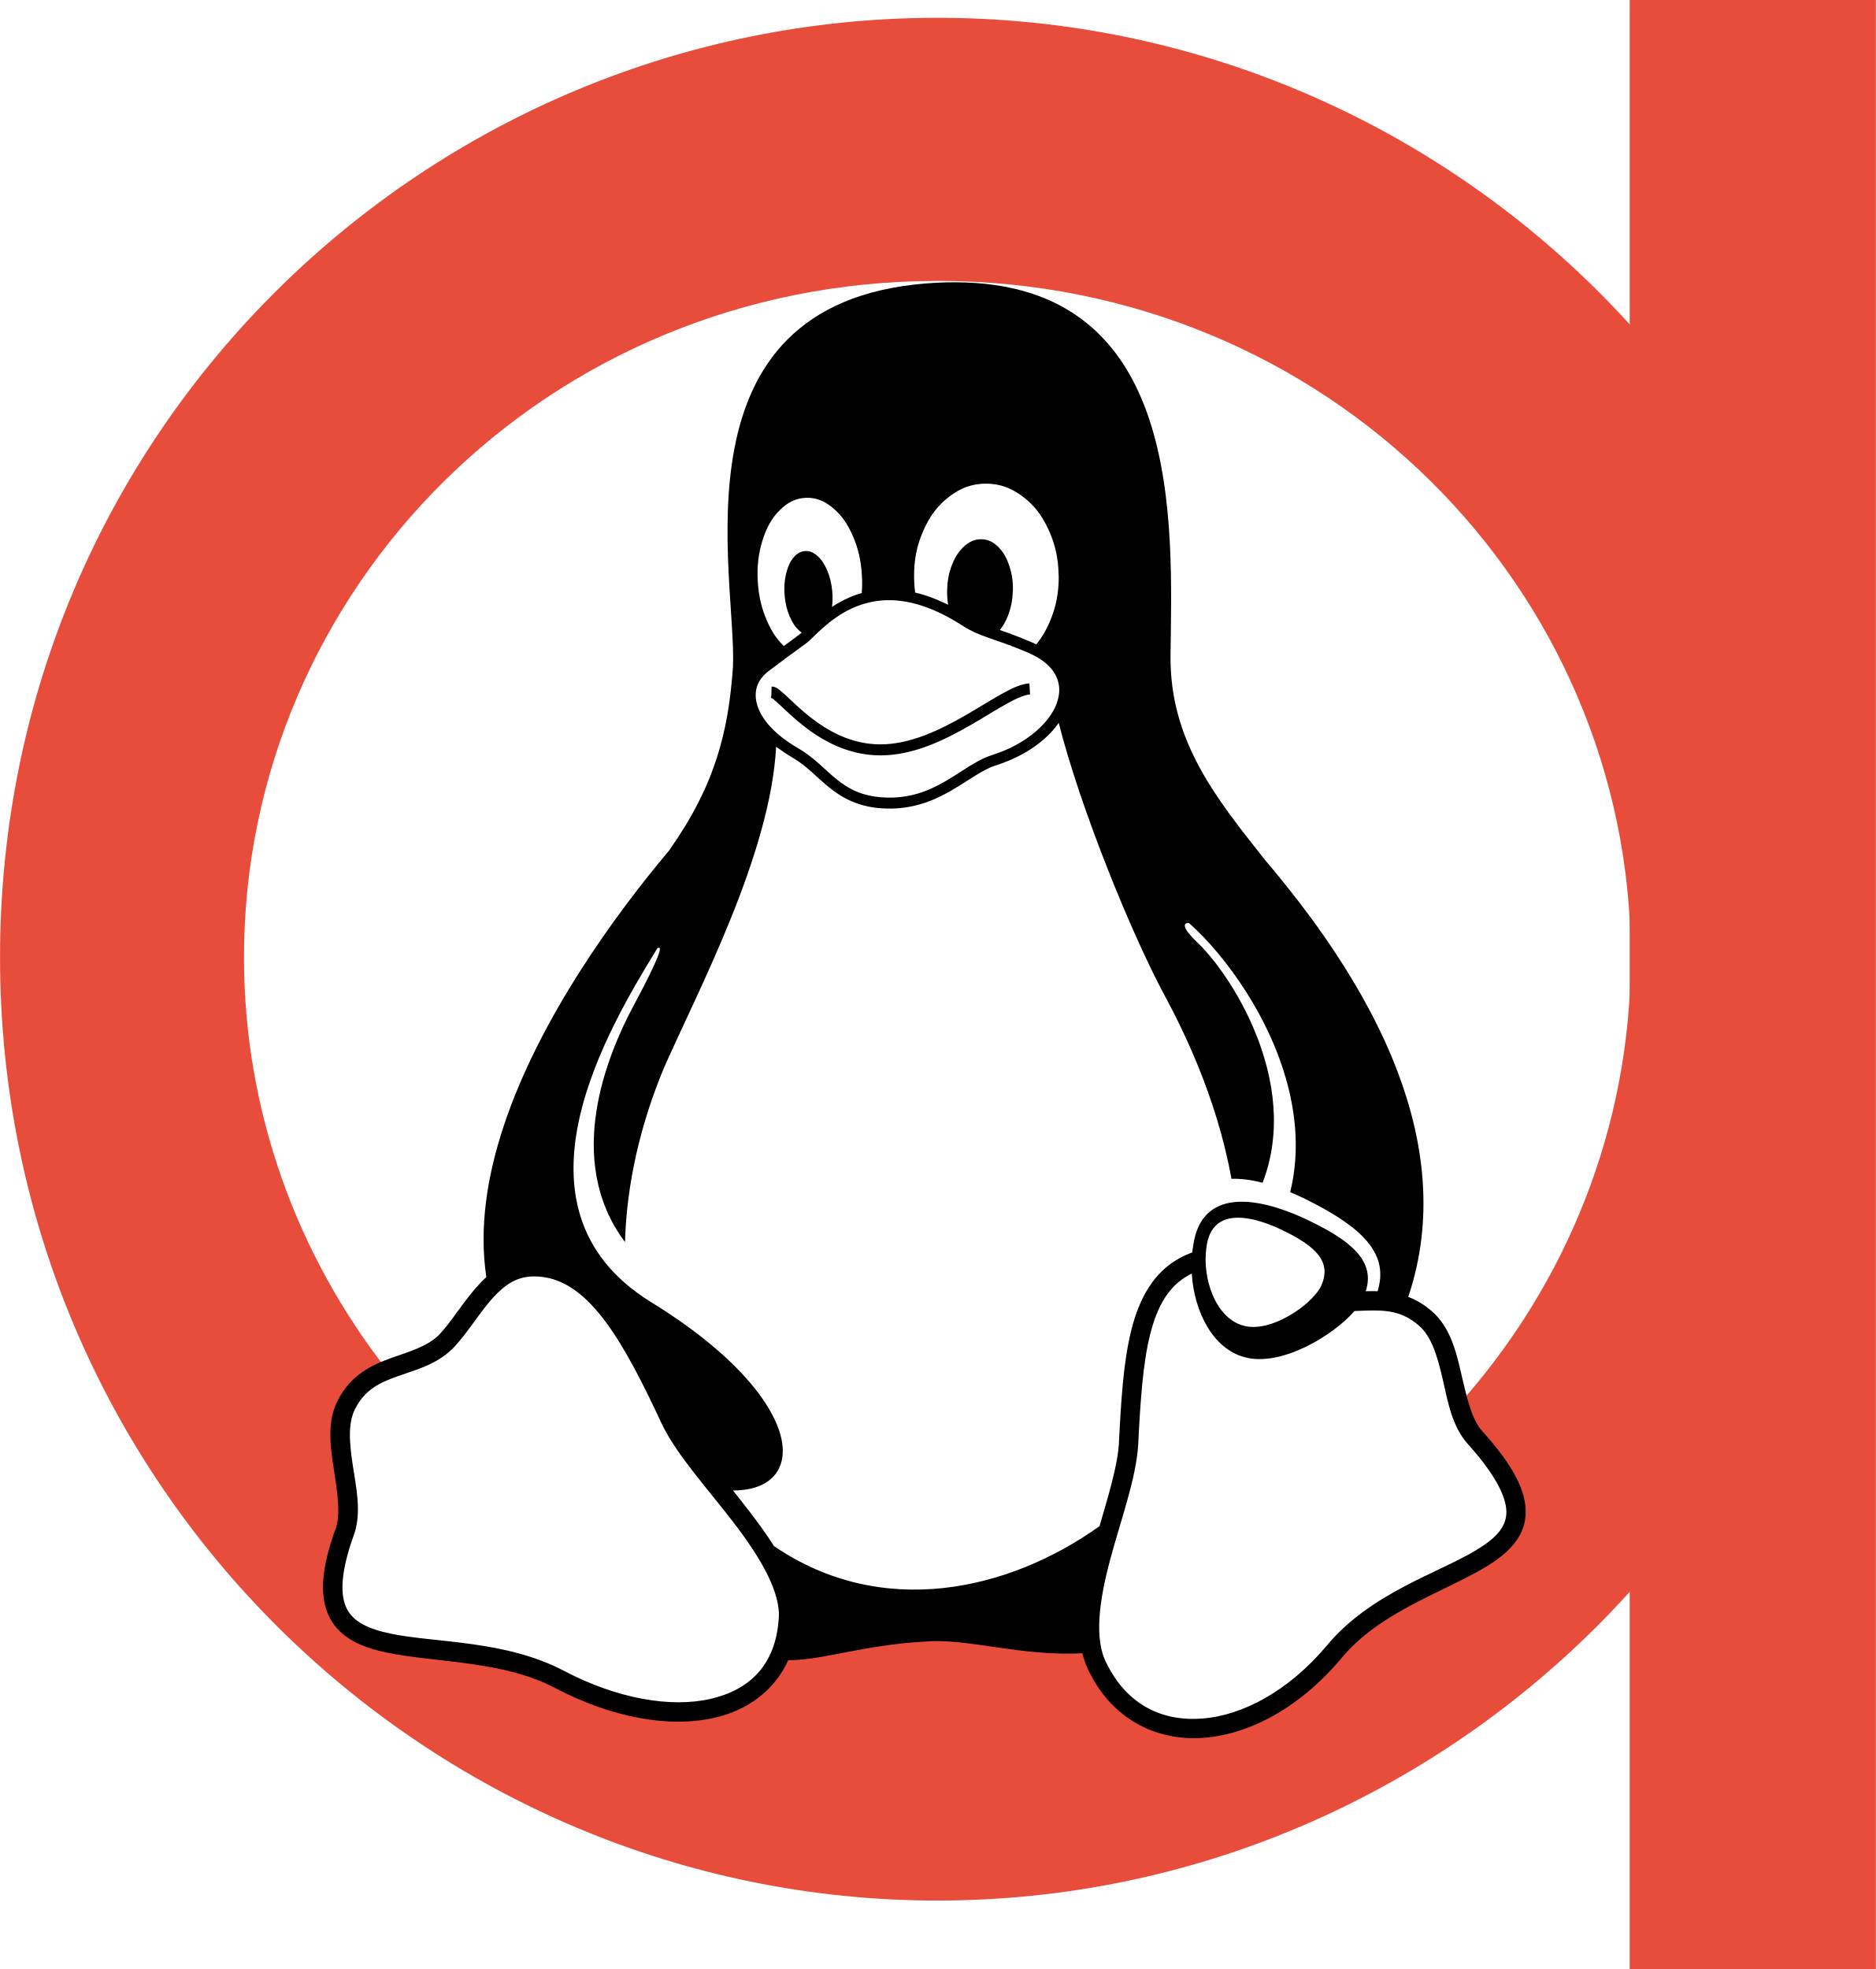
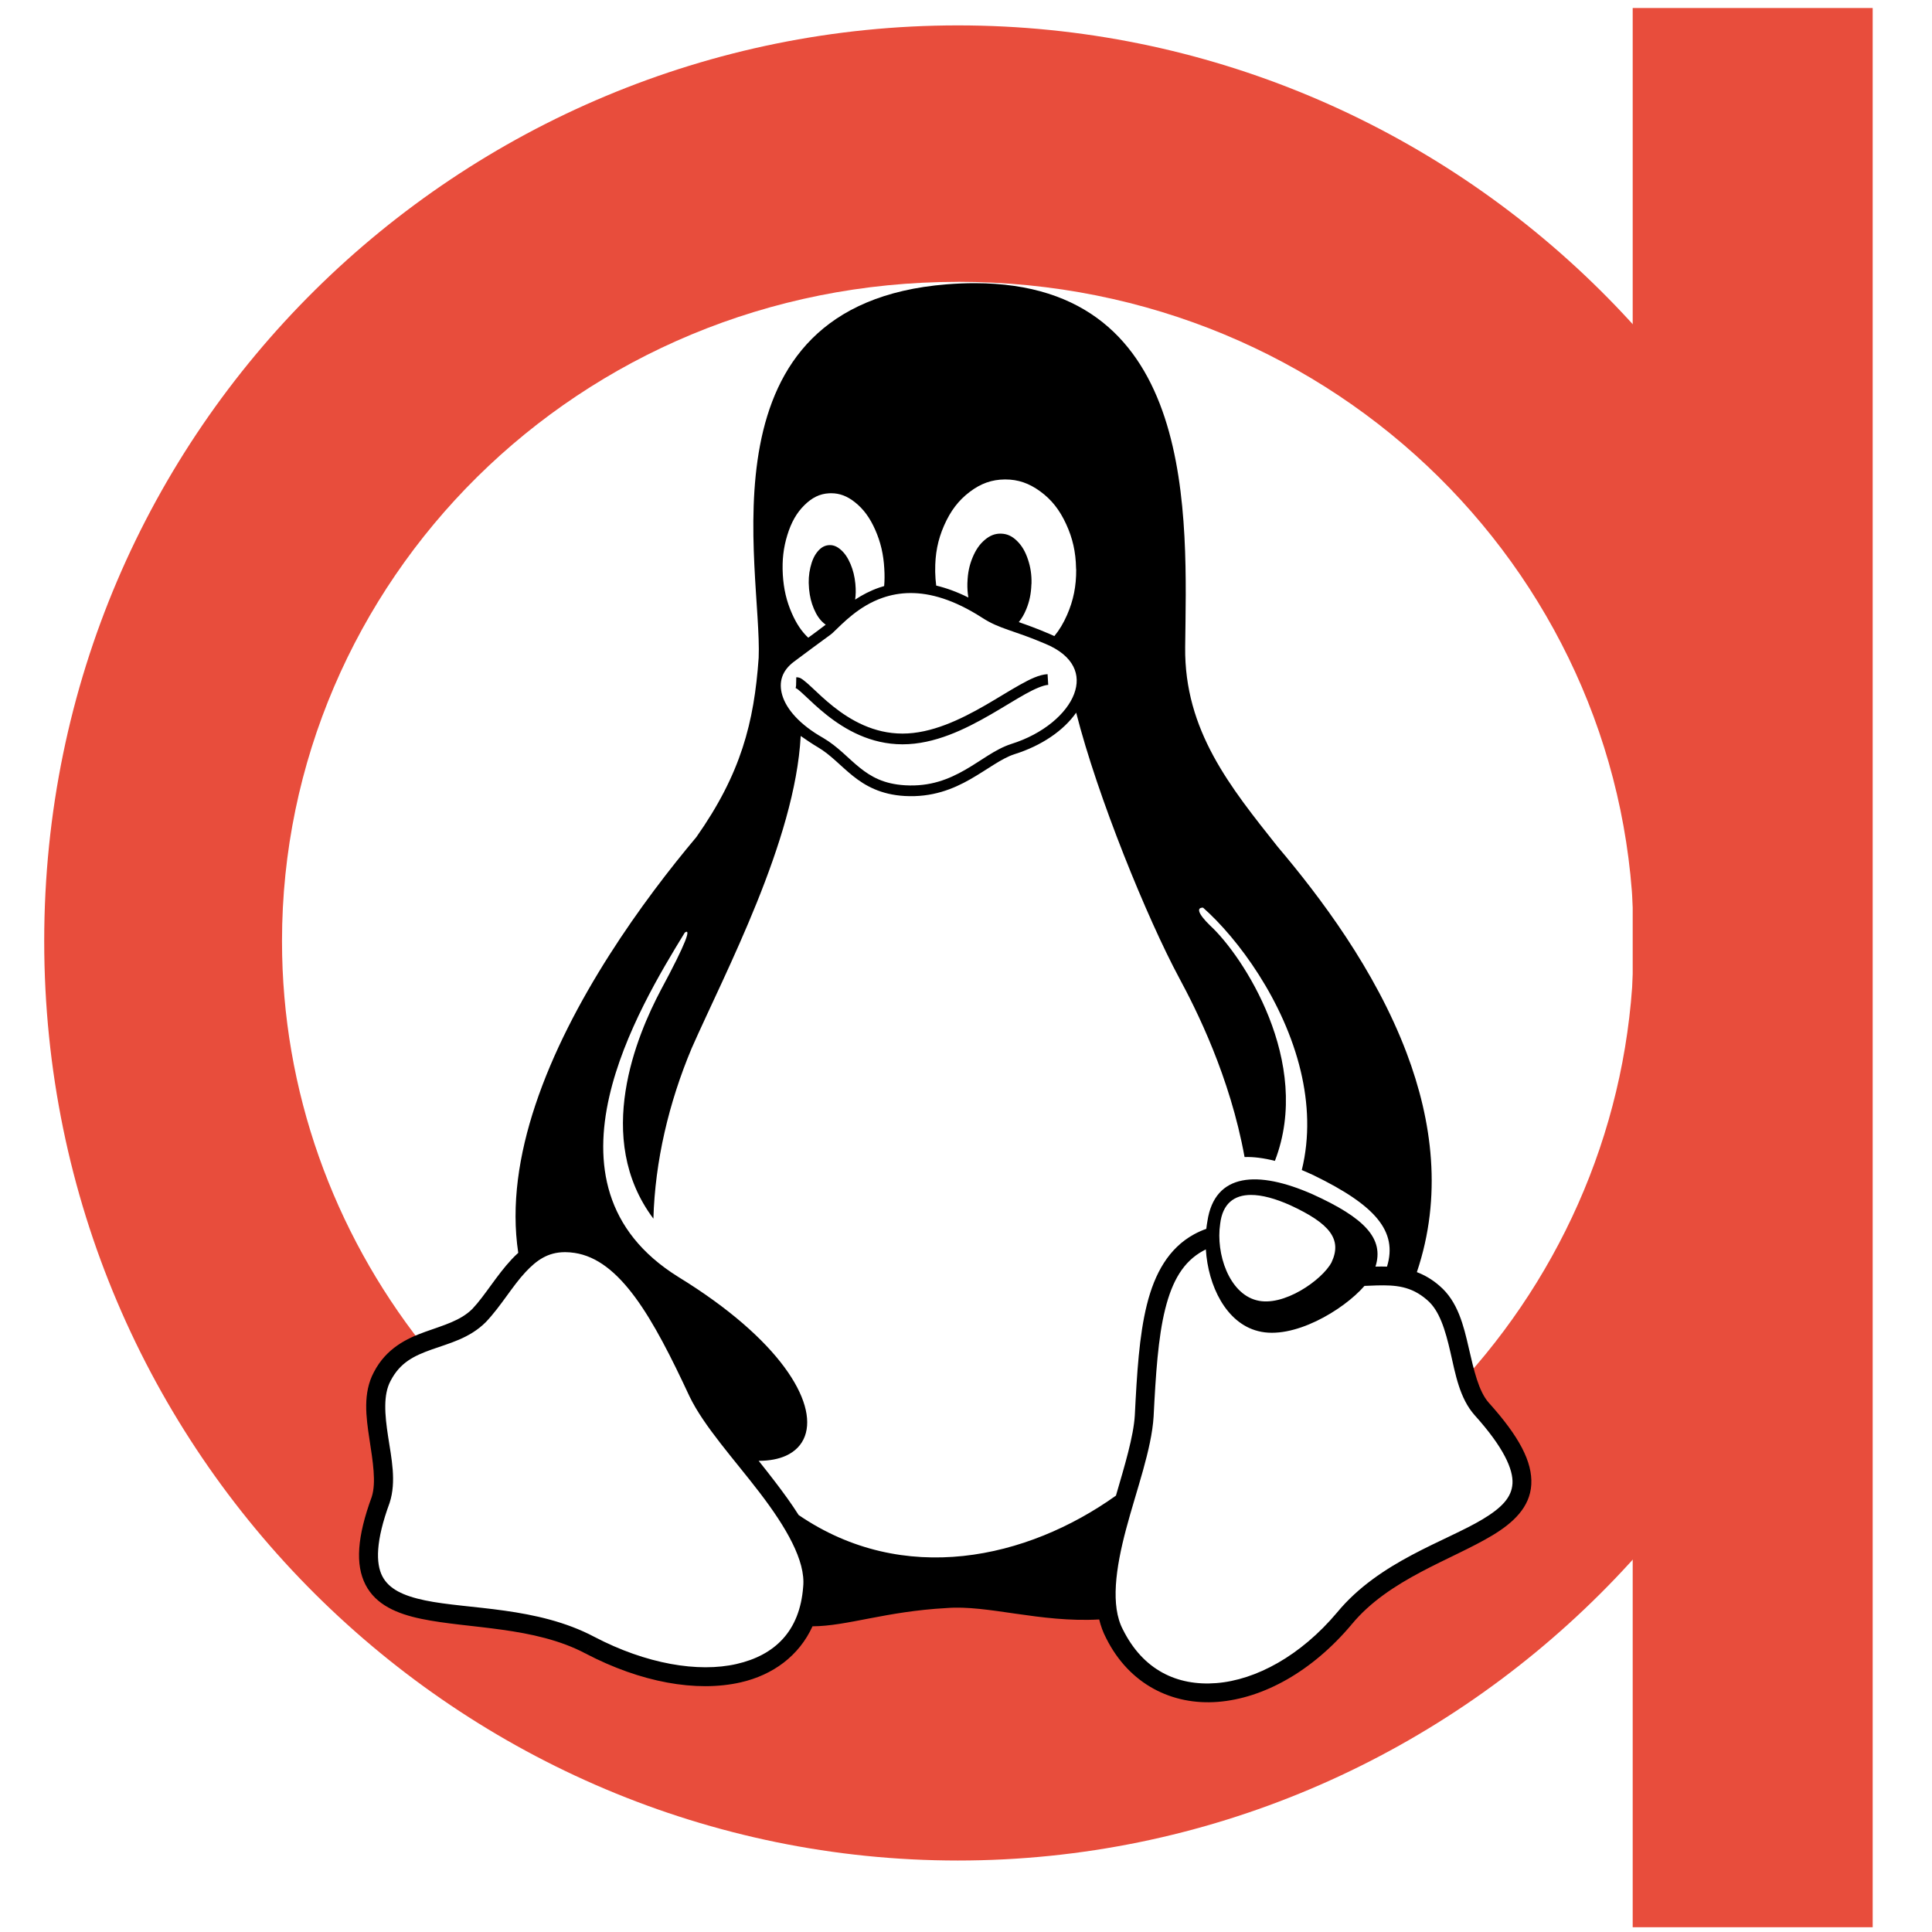
- <svg xmlns="http://www.w3.org/2000/svg" xmlns:ns1="http://www.openswatchbook.org/uri/2009/osb" width="39.75" height="41.722" id="svg2985" version="1.1" style="enable-background:new">
+ <svg xmlns="http://www.w3.org/2000/svg" xmlns:ns1="http://www.openswatchbook.org/uri/2009/osb" width="42" height="42" id="svg2985" version="1.1" style="enable-background:new">
  <defs id="defs2987">
    <linearGradient id="linearGradient3773" ns1:paint="solid">
      <stop style="stop-color:#ff0000;stop-opacity:1;" offset="0" id="stop3775" />
    </linearGradient>
  </defs>
-   <g id="layer1" transform="translate(-91.29812,-19.71084)">
-     <path style="fill:none;fill-opacity:0;stroke:none" d="m 104.854,35.665 c -0.416,-0.082 -0.821,-0.227 -1.527,-0.547 -0.807,-0.366 -1.301,-0.495 -2.493,-0.65 -1.616,-0.21 -1.932,-0.311 -2.131,-0.68 -0.132,-0.246 -0.1,-0.794 0.088,-1.475 l 0.14,-0.51 -0.108,-0.885 c -0.089,-0.726 -0.095,-0.928 -0.035,-1.128 0.087,-0.29 0.416,-0.672 0.668,-0.777 0.176,-0.073 0.189,-0.067 0.398,0.188 0.409,0.497 1.847,1.888 2.327,2.251 1.578,1.195 3.465,2.12 5.298,2.599 l 0.262,0.068 -0.04,0.251 c -0.091,0.571 -0.538,1.047 -1.164,1.242 -0.408,0.127 -1.183,0.151 -1.683,0.053 l 0,0 z" id="path3009" transform="translate(0,20)" />
-   </g>
  <g id="layer5" style="display:inline" transform="translate(-91.29812,0.2891601)">
-     <g id="g3799" transform="matrix(1.000053,0,0,1.000053,-17.98705,-19.65189)" style="fill:#e84d3c;fill-opacity:1;stroke-width:5.467;stroke-miterlimit:4;stroke-dasharray:none">
+     <g id="g3799" transform="matrix(1.000053,0,0,1.000053,-17.02648,-19.47724)" style="fill:#e84d3c;fill-opacity:1;stroke-width:5.467;stroke-miterlimit:4;stroke-dasharray:none">
      <path style="color:#000000;font-style:normal;font-variant:normal;font-weight:normal;font-stretch:normal;font-size:medium;line-height:normal;font-family:Sans;-inkscape-font-specification:Sans;text-indent:0;text-align:start;text-decoration:none;text-decoration-line:none;letter-spacing:normal;word-spacing:normal;text-transform:none;direction:ltr;block-progression:tb;writing-mode:lr-tb;baseline-shift:baseline;text-anchor:start;display:inline;overflow:visible;visibility:visible;fill:#e84d3c;fill-opacity:1;stroke:none;stroke-width:5.539;marker:none;enable-background:accumulate" d="m 129.141,19.739 c -10.794,0 -19.861,8.718 -19.861,19.905 0,11.186 9.068,19.987 19.861,19.987 10.794,0 19.832,-8.801 19.832,-19.987 0,-11.186 -9.039,-19.905 -19.832,-19.905 z m 0,5.574 c 8.281,0 14.693,6.537 14.693,14.331 0,3.588 -1.359,6.916 -3.633,9.463 -0.416,0.466 0.247,0.245 0.238,0.506 -0.008,0.219 0.521,0.822 0.393,0.644 -0.183,-0.255 0.393,0.503 0.529,0.744 0.1,0.178 0.052,0.77 -0.121,0.88 -0.227,0.144 -1.012,0.702 -1.248,0.834 -0.204,0.115 -1.295,0.689 -1.506,0.794 -0.185,0.092 -1.492,1.365 -1.641,1.51 -0.188,0.182 -1.728,0.914 -1.917,0.927 -0.286,0.019 -1.085,-0.009 -1.334,-0.161 -0.213,-0.13 -0.801,-0.74 -0.96,-1.04 -0.117,-0.221 -0.022,-1.134 -0.269,-1.08 -1.034,0.224 -2.112,0.342 -3.224,0.342 -0.994,0 -1.961,-0.095 -2.893,-0.275 -0.154,-0.03 0.006,0.297 -0.099,0.412 -0.709,0.781 -0.227,0.499 -1.085,1.118 -0.255,0.184 -1.286,0.318 -1.687,0.295 -0.287,-0.017 -1.263,-0.156 -1.526,-0.287 -0.183,-0.091 -1.106,-0.496 -1.443,-0.59 -0.162,-0.045 -2.239,-0.449 -2.742,-0.547 -0.618,-0.12 -1.268,-0.567 -1.277,-0.94 -0.011,-0.505 -0.024,-0.845 0.126,-1.292 0.08,-0.237 0.168,-1.019 0.058,-1.605 -0.118,-0.632 -0.241,-0.842 0.159,-1.369 0.196,-0.258 0.8,-0.472 0.756,-0.529 -1.915,-2.442 -3.039,-5.49 -3.039,-8.753 0,-7.794 6.412,-14.331 14.693,-14.331 z" id="path3001" />
    </g>
-     <path style="fill:none;fill-opacity:1;stroke:#e84d3c;stroke-width:5.217;stroke-linecap:butt;stroke-linejoin:miter;stroke-miterlimit:4;stroke-dasharray:none;stroke-opacity:1" d="m 128.44,-0.289 0,41.722" id="path3797" />
+     <path style="fill:none;fill-opacity:1;stroke:#e84d3c;stroke-width:5.217;stroke-linecap:butt;stroke-linejoin:miter;stroke-miterlimit:4;stroke-dasharray:none;stroke-opacity:1" d="m 129.4,-0.115 0,41.722" id="path3797" />
  </g>
-   <g id="layer4" transform="translate(-91.29812,0.2891601)">
-     <g transform="matrix(0.03596323,0,0,0.03596323,96.86809,7.989858)" id="layer1-8">
+   <g id="layer4" transform="translate(-91.29812,0.2891601)" style="display:inline">
+     <g transform="matrix(0.03596323,0,0,0.03596323,97.82866,8.164508)" id="layer1-8">
      <path id="path154" d="m 407.783,-63.886 c -5.509,-0.01 -11.255,0.221 -17.247,0.699 -151.44,12.196 -111.277,172.185 -113.525,225.76 -2.766,39.179 -10.709,70.055 -37.655,108.357 -31.657,37.646 -76.227,98.577 -97.341,162.004 -9.965,29.935 -14.707,60.446 -10.327,89.324 -1.372,1.228 -2.678,2.516 -3.92,3.841 -9.295,9.923 -16.162,21.946 -23.815,30.041 -7.149,7.132 -17.335,9.844 -28.529,13.86 -11.198,4.018 -23.492,9.941 -30.955,24.261 0,0 0,0.005 -0.005,0.007 -0.012,0.024 -0.025,0.046 -0.038,0.07 l 0,0 c -6.756,12.618 -4.747,27.149 -2.684,40.611 2.063,13.462 4.152,26.183 1.379,34.814 -8.862,24.223 -9.994,40.978 -3.755,53.132 6.252,12.179 19.107,17.555 33.635,20.589 29.057,6.069 68.409,4.561 99.422,20.998 l 2.666,-5.03 -2.638,5.045 c 33.201,17.359 66.861,23.524 93.715,17.39 19.47,-4.447 35.275,-16.04 43.392,-33.879 21.004,-0.103 44.053,-8.999 80.974,-11.032 25.047,-2.018 56.336,8.895 92.325,6.896 0.941,3.905 2.302,7.66 4.166,11.229 0.019,0.037 0.037,0.073 0.057,0.109 13.951,27.898 39.874,40.659 67.5,38.479 27.662,-2.183 57.073,-18.494 80.846,-46.786 l -4.358,-3.663 4.392,3.622 c 22.66,-27.476 60.272,-38.869 85.212,-53.911 12.47,-7.521 22.588,-16.939 23.37,-30.618 0.781,-13.672 -7.245,-28.993 -25.702,-49.481 0,0 -0.005,-0.005 -0.005,-0.005 -0.007,-0.009 -0.014,-0.017 -0.022,-0.025 -6.064,-6.853 -8.957,-19.554 -12.066,-33.08 -3.107,-13.518 -6.575,-28.099 -17.673,-37.549 l 0,0 c -0.022,-0.02 -0.045,-0.037 -0.067,-0.057 0,0 0,0 0,0 -4.417,-3.849 -9.007,-6.461 -13.629,-8.216 15.429,-45.76 9.376,-91.326 -6.199,-132.501 -19.115,-50.534 -52.487,-94.566 -77.974,-124.688 -28.528,-35.984 -56.431,-70.148 -55.882,-120.607 0.85,-77.011 8.471,-219.826 -127.046,-220.011 z m 18.346,118.643 c 7.69,0 14.257,2.254 21.004,7.151 6.854,4.974 11.791,11.201 15.77,19.897 3.906,8.475 5.785,16.765 5.969,26.603 0,0.258 0,0.479 0.074,0.737 0.074,10.096 -1.658,18.681 -5.49,27.451 -2.187,5.004 -4.698,9.204 -7.703,12.84 -1.02,-0.49 -2.08,-0.961 -3.179,-1.413 l 0,0 c -7.618,-3.263 -13.463,-5.34 -18.334,-7.03 1.766,-2.122 3.236,-4.64 4.529,-7.786 1.953,-4.753 2.911,-9.396 3.095,-14.923 0,-0.221 0.074,-0.405 0.074,-0.663 0.111,-5.306 -0.59,-9.838 -2.137,-14.481 -1.621,-4.864 -3.685,-8.364 -6.669,-11.275 -2.985,-2.911 -5.969,-4.237 -9.543,-4.348 -0.168,-0.01 -0.335,-0.01 -0.5,-0.01 -3.362,0.01 -6.281,1.163 -9.302,3.692 -3.169,2.653 -5.527,6.043 -7.48,10.759 -1.953,4.716 -2.911,9.396 -3.095,14.96 -0.037,0.221 -0.037,0.405 -0.037,0.626 -0.064,3.058 0.131,5.86 0.602,8.581 -6.879,-3.428 -13.362,-5.765 -19.446,-7.213 -0.347,-2.631 -0.547,-5.346 -0.611,-8.185 l 0,-0.774 c -0.111,-10.059 1.548,-18.681 5.417,-27.451 3.869,-8.77 8.659,-15.07 15.402,-20.192 6.743,-5.122 13.375,-7.48 21.224,-7.554 0.123,0 0.245,0 0.367,0 z m -105.251,8.333 c 5.101,0.012 9.666,1.716 14.388,5.487 5.122,4.09 8.991,9.322 12.233,16.692 3.243,7.369 4.974,14.739 5.453,23.435 l 0,0.073 c 0.232,3.652 0.204,7.09 -0.084,10.419 -1.009,0.287 -1.998,0.597 -2.966,0.93 -5.5,1.893 -10.348,4.474 -14.573,7.263 0.413,-2.918 0.475,-5.879 0.158,-9.181 -0.037,-0.184 -0.037,-0.332 -0.037,-0.516 -0.442,-4.385 -1.363,-8.069 -2.911,-11.791 -1.658,-3.869 -3.5,-6.596 -5.932,-8.696 -2.204,-1.903 -4.286,-2.777 -6.577,-2.76 -0.237,0 -0.477,0.013 -0.718,0.033 -2.579,0.221 -4.716,1.474 -6.743,3.942 -2.027,2.469 -3.353,5.527 -4.311,9.58 -0.958,4.053 -1.216,8.033 -0.811,12.602 0,0.184 0.037,0.332 0.037,0.516 0.442,4.422 1.326,8.106 2.911,11.828 1.621,3.832 3.5,6.559 5.932,8.659 0.407,0.352 0.81,0.668 1.211,0.95 -2.53,1.947 -3.737,2.844 -5.81,4.367 -1.329,0.976 -2.913,2.137 -4.753,3.494 -4.013,-3.76 -7.144,-8.485 -9.882,-14.706 -3.243,-7.369 -4.974,-14.739 -5.49,-23.435 l 0,-0.073 c -0.479,-8.696 0.368,-16.176 2.764,-23.914 2.395,-7.738 5.601,-13.339 10.243,-17.945 4.643,-4.606 9.322,-6.927 14.96,-7.222 0.44,-0.024 0.877,-0.035 1.309,-0.033 z m 47.867,60.329 c 11.857,-0.046 26.124,3.841 43.397,14.947 10.61,6.9 18.866,7.476 37.876,15.618 l 0.023,0.01 0.023,0.009 c 9.147,3.753 14.515,8.645 17.138,13.796 2.623,5.151 2.687,10.737 0.492,16.613 -4.391,11.753 -18.406,24.121 -38.073,30.263 l -0.019,0.008 -0.018,0.008 c -9.59,3.116 -17.952,9.996 -27.81,15.633 -9.858,5.637 -21.013,10.184 -36.181,9.306 0,-8e-5 0,0 0,0 -12.913,-0.753 -20.632,-5.136 -27.611,-10.745 -6.98,-5.609 -13.062,-12.656 -21.968,-17.886 l -0.023,-0.014 -0.023,-0.014 c -14.346,-8.108 -22.177,-17.487 -24.636,-25.617 -2.458,-8.13 -0.151,-15.07 6.966,-20.404 8.002,-5.997 13.561,-10.076 17.264,-12.794 3.678,-2.699 5.209,-3.711 6.38,-4.836 0.006,-0.009 0.012,-0.013 0.018,-0.018 0,0 0.005,-0.009 0.005,-0.009 6.013,-5.691 15.597,-16.06 30.045,-21.034 4.973,-1.712 10.521,-2.816 16.732,-2.841 z m 82.91,49.035 c -5.117,0.305 -10.475,2.939 -16.715,6.423 -6.239,3.483 -13.256,7.939 -20.86,12.328 -15.208,8.776 -32.714,17.169 -50.112,17.169 -17.425,0 -31.346,-8.047 -41.788,-16.322 -5.221,-4.137 -9.53,-8.305 -12.972,-11.528 -1.721,-1.612 -3.214,-2.986 -4.607,-4.059 -1.393,-1.073 -2.526,-2.137 -4.857,-2.137 l -0.112,4.897 c -0.167,1.639 -0.338,1.588 -0.271,1.633 0.109,0.071 0.649,0.258 1.28,0.744 1.024,0.789 2.446,2.075 4.133,3.655 3.374,3.16 7.858,7.504 13.378,11.879 11.04,8.749 26.393,17.724 45.816,17.724 19.449,0 37.85,-9.091 53.354,-18.038 7.752,-4.474 14.792,-8.939 20.779,-12.281 5.987,-3.342 11.023,-5.438 13.94,-5.612 l -0.387,-6.473 z m 17.288,23.274 c 12.918,50.921 42.963,124.471 62.273,160.364 10.264,19.043 30.685,59.504 39.508,108.251 5.59,-0.171 11.746,0.641 18.338,2.327 23.068,-59.802 -19.561,-124.217 -39.054,-142.156 -7.87,-7.637 -8.248,-11.058 -4.347,-10.896 21.149,18.703 48.913,56.32 59.015,98.781 4.606,19.361 5.588,39.715 0.646,59.802 2.418,1.004 4.874,2.097 7.362,3.275 37.028,18.031 50.722,33.71 44.138,55.109 -2.169,-0.076 -4.302,-0.068 -6.383,-0.018 -0.194,0.005 -0.387,0.01 -0.58,0.015 5.362,-16.962 -6.517,-29.473 -38.17,-43.795 -32.831,-14.444 -58.992,-13.007 -63.413,16.286 -0.283,1.535 -0.511,3.099 -0.684,4.684 -2.453,0.852 -4.919,1.939 -7.391,3.292 -15.416,8.435 -23.83,23.741 -28.51,42.513 -4.676,18.757 -6.017,41.433 -7.307,66.924 0,0.005 0,0.009 0,0.013 -0.789,12.818 -6.058,30.154 -11.403,48.516 -53.781,38.363 -128.425,54.984 -191.8,11.733 -4.295,-6.794 -9.222,-13.526 -14.293,-20.165 -3.239,-4.24 -6.565,-8.454 -9.873,-12.609 6.506,0.005 12.036,-1.06 16.505,-3.087 5.558,-2.52 9.463,-6.568 11.395,-11.765 3.864,-10.393 -0.017,-25.055 -12.386,-41.797 -12.369,-16.741 -33.317,-35.636 -64.099,-54.514 0,0 -0.005,0 -0.005,-0.005 -22.614,-14.069 -35.261,-31.314 -41.181,-50.037 -5.92,-18.725 -5.09,-38.972 -0.527,-58.963 8.758,-38.371 31.26,-75.69 45.617,-99.11 3.865,-2.844 1.381,5.279 -14.535,34.835 -14.264,27.022 -40.931,89.384 -4.419,138.063 0.976,-34.642 9.249,-69.973 23.137,-103.021 20.23,-45.857 62.543,-125.378 65.904,-188.757 1.733,1.258 7.687,5.276 10.34,6.785 0.005,0.008 0.012,0.008 0.017,0.009 7.762,4.571 13.592,11.253 21.143,17.322 7.566,6.08 17.017,11.332 31.297,12.164 l 0,0 c 16.667,0.964 29.37,-4.198 39.777,-10.149 10.392,-5.942 18.693,-12.518 26.559,-15.085 0.012,-0.008 0.024,-0.008 0.035,-0.011 16.62,-5.197 29.834,-14.396 37.353,-25.125 z m 105.559,291.523 c 6.732,-0.031 14.886,2.213 23.812,6.206 24.024,11.091 31.541,20.597 24.982,34.562 -5.527,10.538 -29.183,27.303 -45.395,22.882 -16.544,-4.274 -24.614,-28.114 -21.924,-46.132 1.441,-12.235 8.361,-17.471 18.525,-17.518 z m -27.181,32.926 c 1.358,22.034 12.259,44.505 31.539,49.369 21.098,5.559 51.516,-12.543 64.359,-27.308 2.561,-0.102 5.065,-0.228 7.496,-0.287 11.266,-0.272 20.715,0.371 30.369,8.814 l 0.033,0.029 0.034,0.029 c 7.419,6.286 10.945,18.164 14.004,31.471 3.058,13.307 5.504,27.799 14.677,38.124 l 0.014,0.015 0.013,0.015 c 17.634,19.568 23.302,32.795 22.82,41.237 -0.483,8.442 -6.595,14.71 -17.882,21.517 -22.564,13.61 -62.545,25.444 -88.082,56.377 -22.174,26.388 -49.213,40.881 -73.026,42.761 -23.813,1.879 -44.358,-8.004 -56.47,-32.315 l -0.028,-0.055 -0.029,-0.054 c -7.514,-14.294 -4.384,-36.852 1.946,-60.646 6.33,-23.794 15.425,-48.226 16.642,-68.084 l 0,-0.031 0,-0.03 c 1.288,-25.443 2.712,-47.663 6.986,-64.807 4.274,-17.144 11.004,-28.755 22.928,-35.28 0.555,-0.304 1.107,-0.59 1.655,-0.861 z m -387.225,1.663 c 1.78,0.007 3.663,0.156 5.67,0.459 13.498,2.045 25.268,11.482 36.608,26.864 11.34,15.382 21.892,36.379 32.74,59.67 l 0.014,0.029 0.013,0.028 c 8.717,18.193 27.111,38.198 42.699,58.606 15.588,20.408 27.652,40.893 26.081,56.571 l -0.007,0.068 -0.005,0.068 c -2.032,26.741 -17.117,41.298 -40.272,46.587 -23.149,5.287 -54.531,0.017 -85.876,-16.365 -0.009,-0.005 -0.019,-0.009 -0.028,-0.015 -34.679,-18.367 -75.934,-16.543 -102.397,-22.07 -13.235,-2.764 -21.872,-6.92 -25.835,-14.642 -3.964,-7.722 -4.052,-21.193 4.371,-44.163 l 0.037,-0.101 0.033,-0.103 c 4.166,-12.85 1.083,-26.909 -0.94,-40.105 -2.022,-13.196 -3.012,-25.2 1.495,-33.566 l 0.021,-0.038 0.021,-0.039 c 5.769,-11.121 14.232,-15.096 24.735,-18.864 10.503,-3.768 22.957,-6.728 32.791,-16.583 l 0.051,-0.052 0.051,-0.053 c 9.092,-9.591 15.921,-21.614 23.914,-30.146 6.744,-7.2 13.493,-11.971 23.665,-12.042 0.118,0 0.236,0 0.355,0 z" style="color:#000000;font-style:normal;font-variant:normal;font-weight:normal;font-stretch:normal;font-size:medium;line-height:normal;font-family:'Bitstream Vera Sans';-inkscape-font-specification:'Bitstream Vera Sans';text-indent:0;text-align:start;text-decoration:none;text-decoration-line:none;letter-spacing:normal;word-spacing:normal;text-transform:none;direction:ltr;block-progression:tb;writing-mode:lr-tb;baseline-shift:baseline;text-anchor:start;display:inline;overflow:visible;visibility:visible;fill:#000000;fill-opacity:1;stroke:none;stroke-width:309;marker:none;enable-background:accumulate" />
      <g id="text2999" style="font-style:normal;font-weight:normal;font-size:429.753px;line-height:125%;font-family:Sans;letter-spacing:0px;word-spacing:0px;fill:#000000;fill-opacity:1;stroke:none" transform="matrix(0.9115913,0,0,0.9115913,-140.973,1091.303)" />
    </g>
  </g>
</svg>
